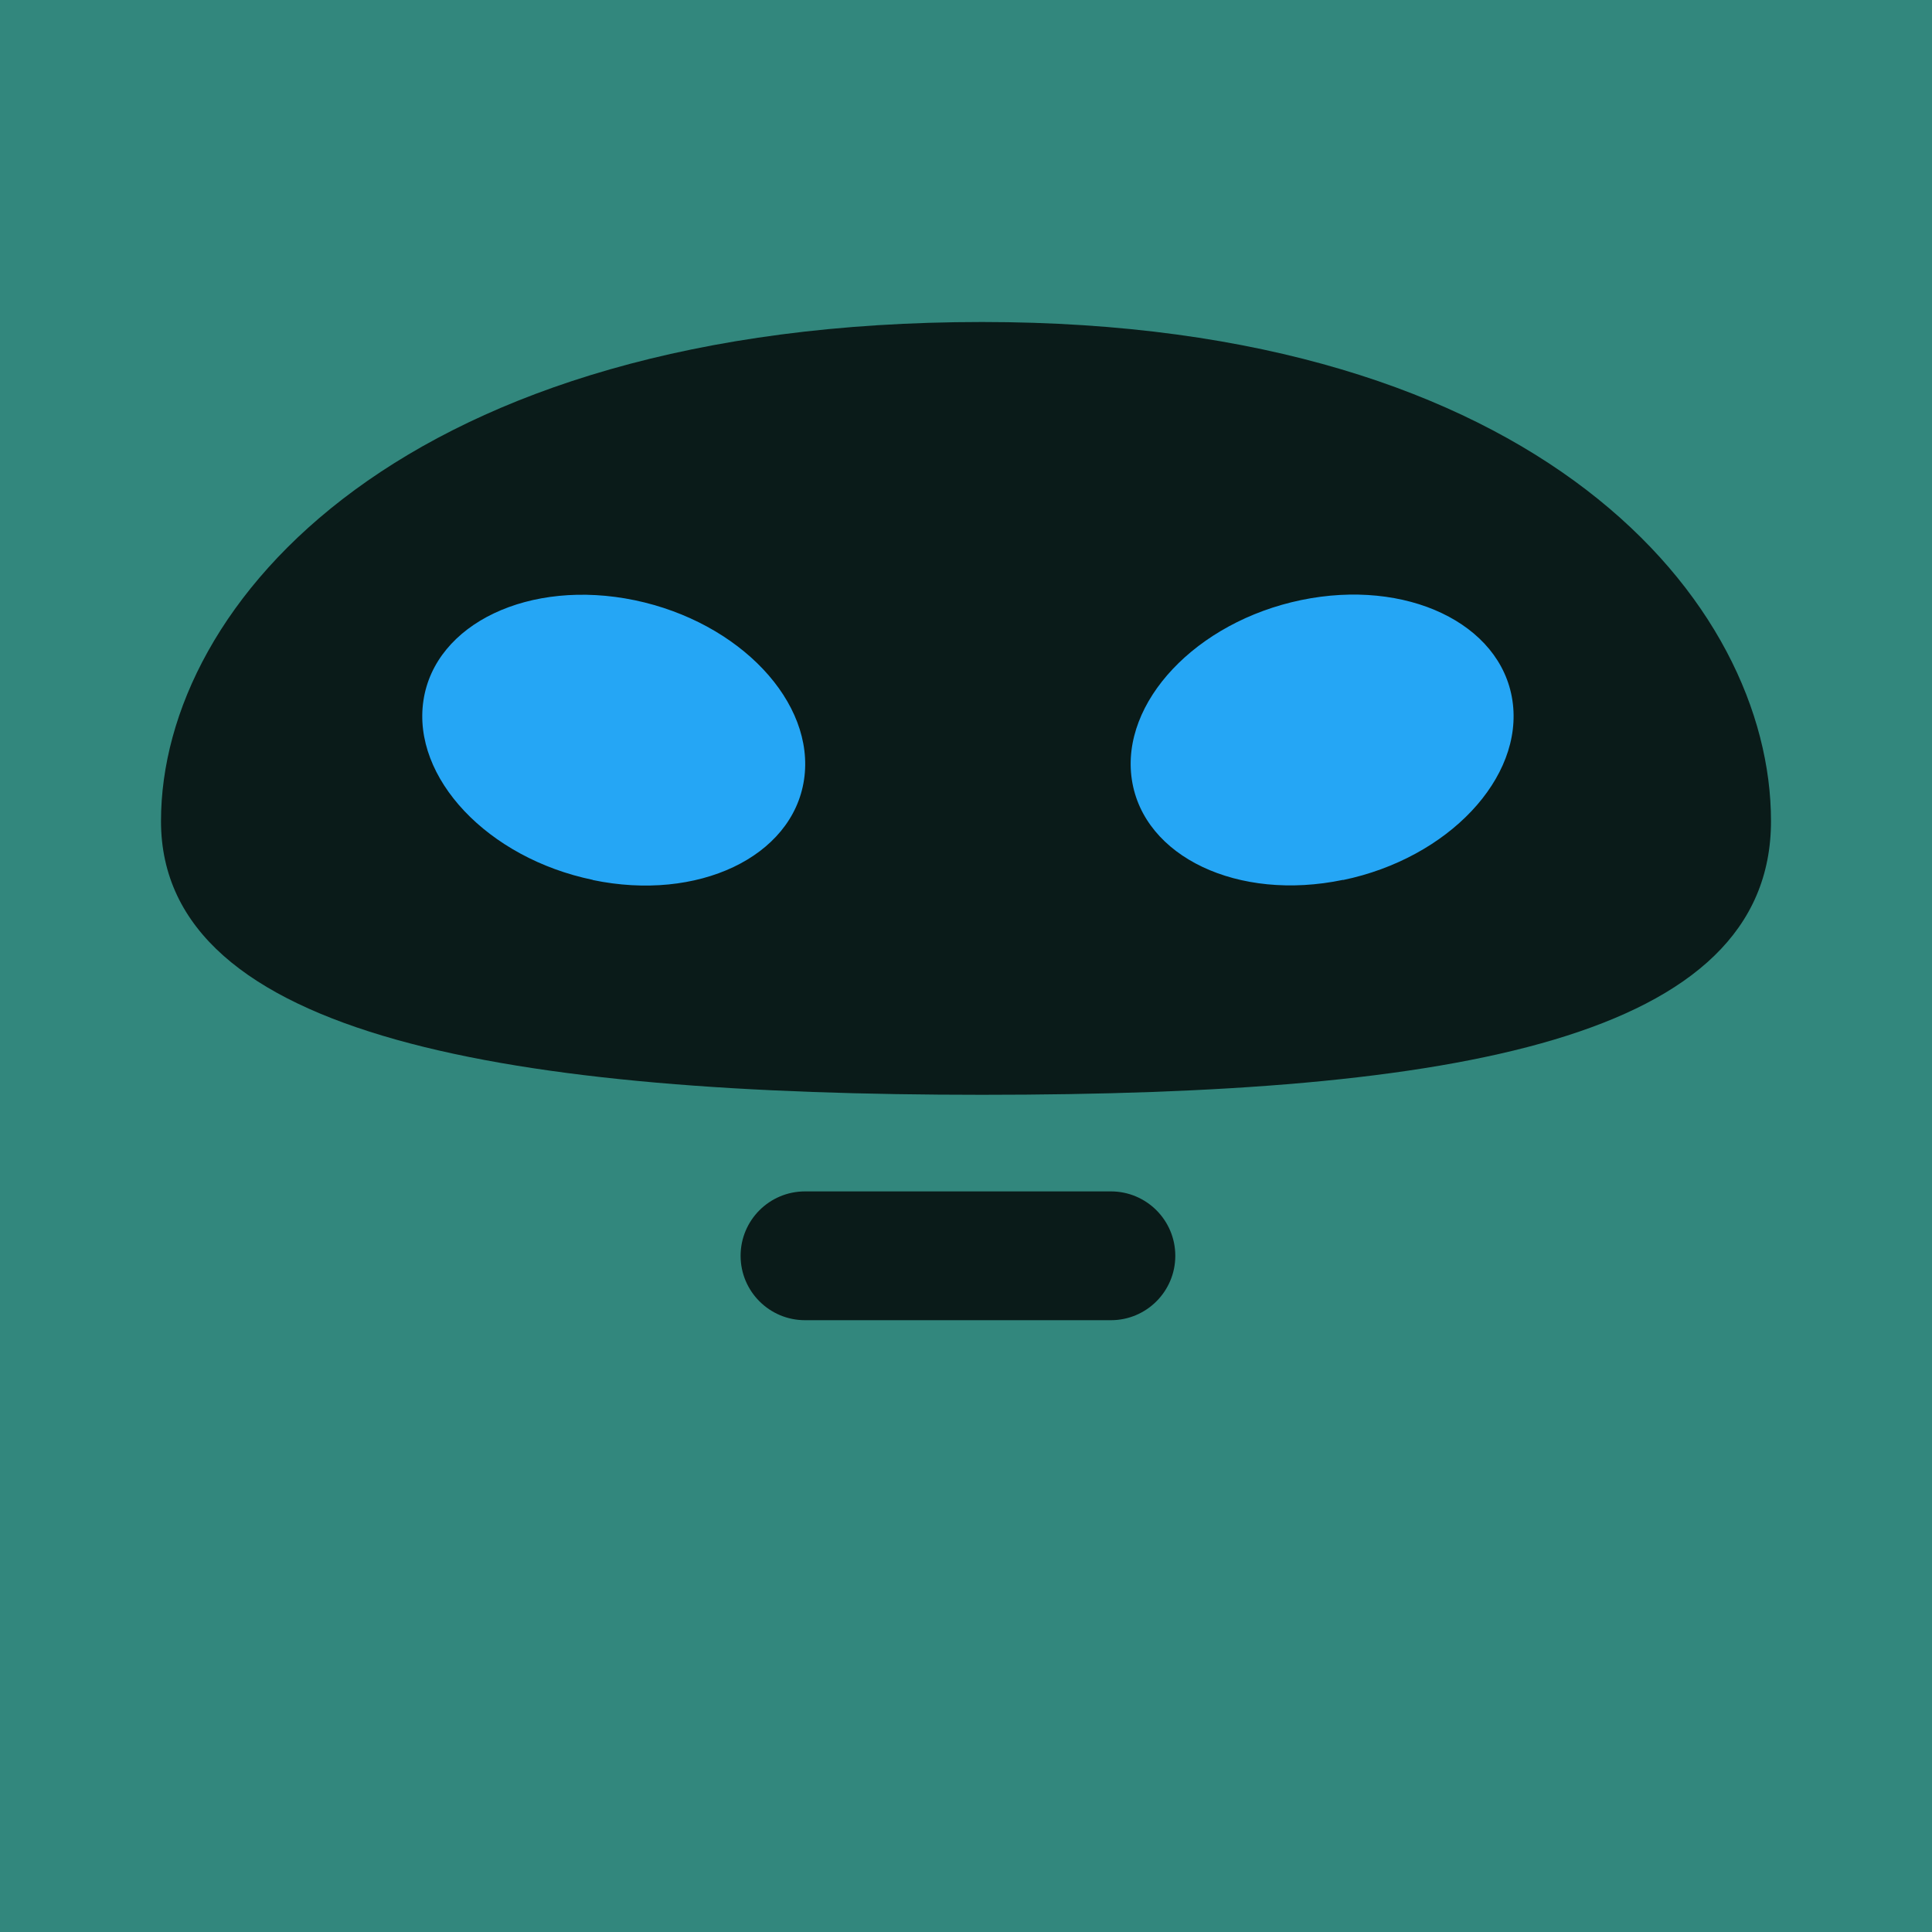
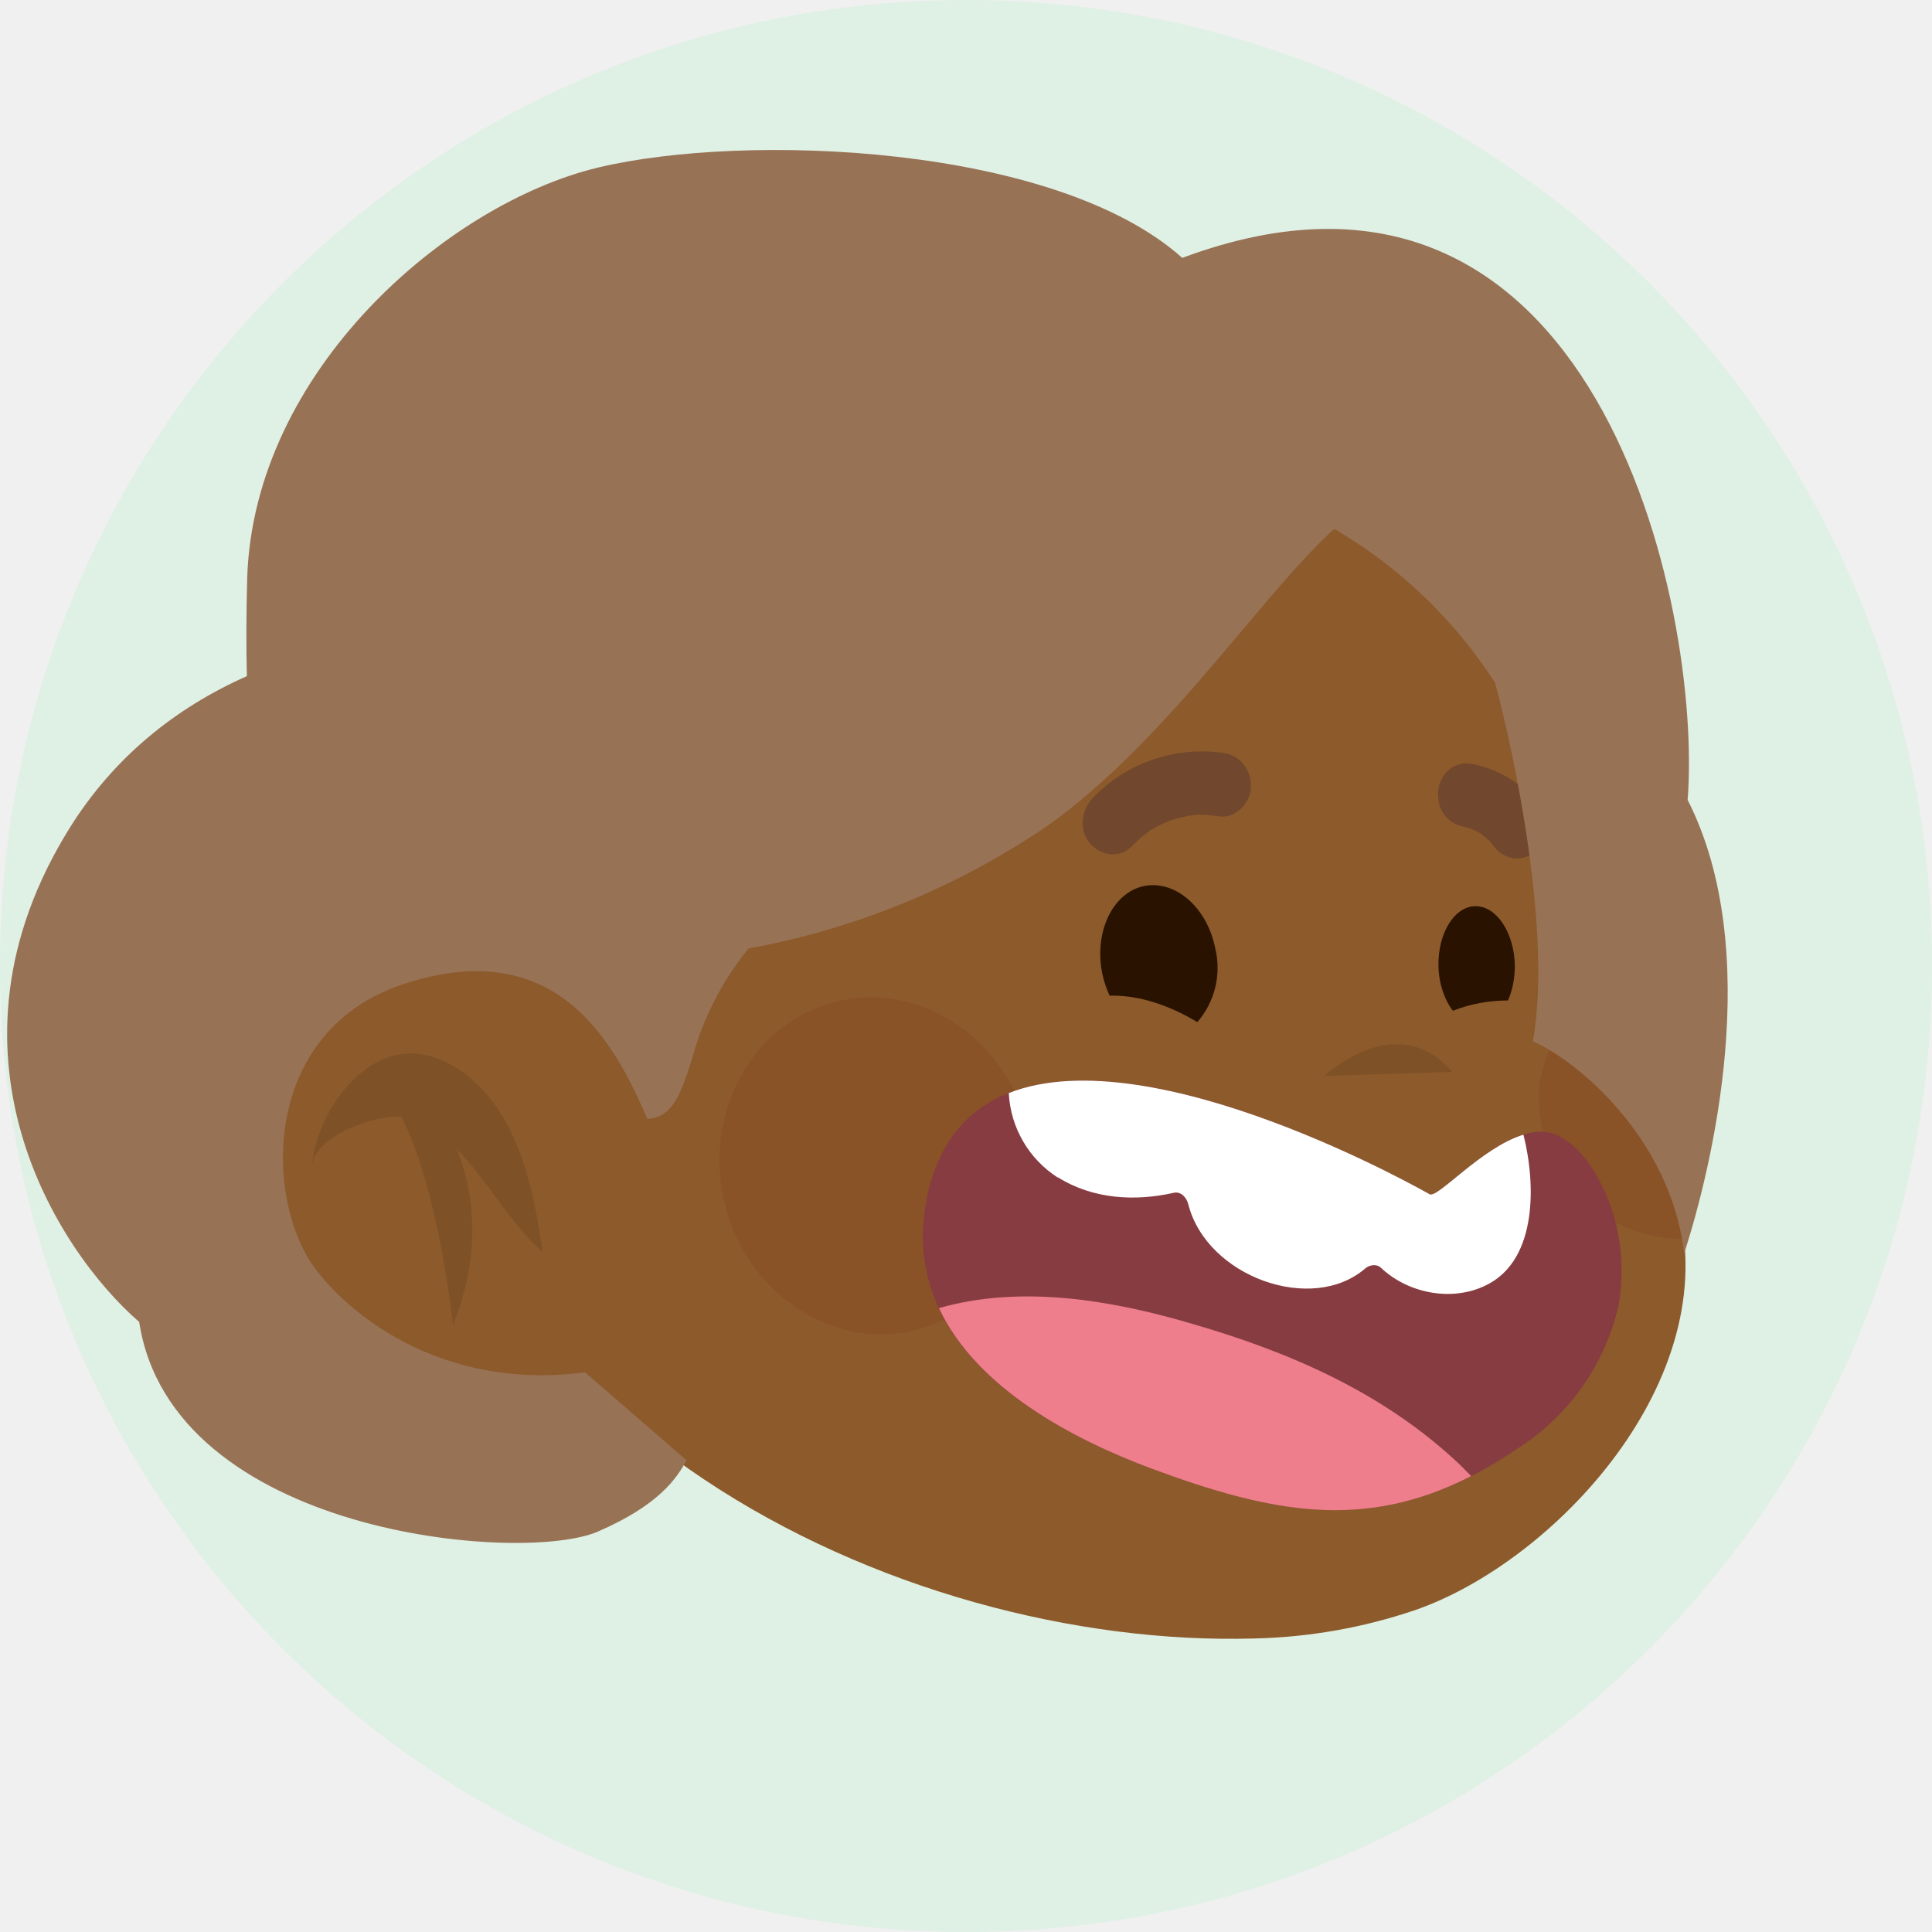
- <svg xmlns="http://www.w3.org/2000/svg" viewBox="0 0 120 120" fill="none" shape-rendering="auto" width="128" height="128">
+ <svg xmlns="http://www.w3.org/2000/svg" viewBox="0 0 480 480" fill="none" shape-rendering="auto" width="128" height="128">
  <mask id="viewboxMask">
-     <rect width="120" height="120" rx="0" ry="0" x="0" y="0" fill="#fff" />
+     <rect width="480" height="480" rx="240" ry="240" x="0" y="0" fill="#fff" />
  </mask>
  <g mask="url(#viewboxMask)">
-     <rect fill="#32877d" width="120" height="120" x="0" y="0" />
-     <g transform="translate(22 68)">
-       <rect x="24" y="6" width="27" height="8" rx="4" fill="#000" fill-opacity=".8" />
+     <rect fill="#dff0e5" width="480" height="480" x="0" y="0" />
+     <g transform="matrix(.85775 0 0 .85427 52 47)">
+       <path d="M264 38.6s131.4 20.6 121.4 208.1c0 .7 15.2 10.9 16.4 12a77.1 77.1 0 0 1 23.4 36.3c13.9 51.3-35.7 104.2-75.8 118.2a155 155 0 0 1-46.7 8.3c-103.1 3-239.7-62.7-246.7-191a202.7 202.7 0 0 1 15.1-83.9c0 .1 57.4-142.5 192.9-108Z" fill="#8c5a2b" />
+       <path d="M388.7 248.7a57 57 0 0 0-3.2 10.5 40 40 0 0 0 8.5 30.4 42.3 42.3 0 0 0 33 15.7c-3.2-31.7-29-50.7-38.3-56.6ZM203.5 332c24.4-5.2 39.6-31 33.9-57.5-5.7-26.5-30.2-43.7-54.6-38.5-24.4 5.3-39.5 31-33.8 57.6 5.7 26.5 30.1 43.7 54.5 38.5Z" fill="#DC2400" style="mix-blend-mode:multiply" opacity=".1" />
+       <path opacity=".1" d="M323 257.9s20.9-19.9 37-1.2Z" fill="#000" />
+       <path d="M128.7 356.9C59.3 391.7-3.7 304.4 16.5 255.3c12.9-31.4 50.4-33.8 72.1-5.2a185 185 0 0 1 29.1 59.1" fill="#8c5a2b" />
+       <path opacity=".1" d="M71.5 279c9 9 16.1 22.5 25 30-1.7-12.5-4.3-26-10.4-37.3-6.2-11.6-17.5-21-29-20.3-14.2 1-25.9 17.6-27.4 32.6 1-9 19-15 25.9-14.2 10.8 20.4 15 60.6 15 60.6 9-22.7 5.4-40.7 1-51.5Z" fill="#000" />
    </g>
-     <g transform="translate(8 20)">
-       <g fill-rule="evenodd" clip-rule="evenodd">
-         <path d="M53 0c34.75 0 49 17.47 49 31 0 13.53-19.59 17-49 17-29.05 0-51-3.47-51-17S17.11 0 53 0Z" fill="#000" fill-opacity=".8" />
-         <path d="M28.82 34.65c-6.53-1.35-11.24-6.34-10.52-11.14.72-4.79 6.6-7.58 13.12-6.23 6.53 1.36 11.24 6.35 10.52 11.15-.72 4.8-6.6 7.59-13.12 6.23ZM75.42 34.65c-6.52 1.36-12.4-1.43-13.12-6.23-.72-4.8 4-9.8 10.52-11.15 6.52-1.35 12.4 1.44 13.12 6.24.72 4.81-4 9.8-10.52 11.15Z" fill="#25A6F5" />
-       </g>
+     <g transform="matrix(.85472 0 0 .855 19 -17)">
+       <path d="M393.3 367c3 1.7 24.1-24.8 38.2-16.7 4.7 2.7 8.3 7.3 11 12.3 6 11 8 24.4 5.7 36.8a67 67 0 0 1-29 41.2c-37.4 25.5-67 20.7-106.8 6-31.4-11.7-74-35.6-65.2-78.7 15.6-76 146.1-1 146.1-1Z" fill="#873C41" />
+       <path d="M285.3 362c10.2 6.4 22.5 7 33.6 4.5 2.1-.5 3.8 1.3 4.3 3.4 5.4 21 36 32 51.5 18.5 1.2-1 3.3-1.3 4.5-.1 8.3 7.8 21.6 10 31.4 4.6 13.8-7.5 13.7-28.6 10-43.3-12.2 3.7-25 18.7-27.3 17.3 0 0-80.1-46-122.3-29.4a31 31 0 0 0 14.3 24.6Z" fill="#fff" />
+       <path d="M400.3 443.8c-22-20.1-48.9-31.4-76.2-39.3-23.4-6.9-49.7-11.3-73.4-4.5 11 23.5 39.2 38.2 61.7 46.6 34.8 12.9 61.8 18.2 93 2.2-1.7-1.7-3.3-3.4-5.1-5Z" fill="#EE7E8B" />
    </g>
+     <g transform="matrix(.85472 0 0 .855 19 -17)">
+       <path d="M300.3 309.2c8.9-.2 17.7 3 25.5 7.7a24 24 0 0 0 5.2-21.5c-2.4-12-11.8-20-20.9-18-9 2-14.4 13.5-11.9 25.5.5 2.3 1.2 4.3 2.1 6.3ZM416.1 310.6c1.3-2.9 2-6.4 2-10.2-.2-9.5-5.3-17.2-11.4-17.2-6.1 0-11 7.8-10.8 17.4.1 5.2 1.8 9.9 4.2 13 5-2 10.5-3 16-3Z" fill="#2A1200" />
+       <path d="M333.5 238.7a43.9 43.9 0 0 0-38.2 13.2c-3.2 3.4-4 9.3-.7 13 3 3.6 8.6 4.6 12 1l3.2-3c.4-.3 1.3-.8 1.6-1.2l.5-.4a37.7 37.7 0 0 1 6-3c.5 0 1.2-.4 1.7-.5a35.6 35.6 0 0 1 6.3-1.2h2l4.3.5c4.4.7 9-3.6 9.2-8.4.1-5.3-3.2-9.3-8-10ZM425.4 254.4a31.4 31.4 0 0 0-20.2-12.6c-2.1-.4-4.6.4-6.3 1.8a9.5 9.5 0 0 0-3.1 6.2c-.1 2.4.3 5 1.8 6.8a9 9 0 0 0 5.7 3.5l1.2.3c1 .4 2.1.8 3.2 1.4 1.2.8 2.3 1.7 3.3 2.7l1 1.3a8.8 8.8 0 0 0 5.8 3.5c2 .2 4.6-.4 6.2-2 1.7-1.5 3-3.6 3.2-6 .1-2.5-.4-5-1.8-7Z" fill="#71472D" />
+     </g>
+     <g transform="matrix(.85472 0 0 .85667 18 -15)">
+       <path d="M366.8 170.9c-8 7.2-16.8 17.6-26.5 29.1-16.3 19.3-35.3 41.8-57.3 57.3a227.2 227.2 0 0 1-86.5 35.3 86.4 86.4 0 0 0-16.4 32c-3.2 9.9-5.5 17-13 17.4-9-20.6-25.4-54.2-71.1-39-38.5 12.8-40.4 56.3-28 78.5 7 12.4 35.3 40 81 34l29.5 25.5c-2.9 5.4-8.2 13.1-25.8 20.7-21.9 9.5-123.8 1-133.3-60.8-23.8-20.6-61.1-78.2-20-143.6 12.6-20 30.3-34.4 51.3-43.7-.2-8.2-.2-17.7.1-28.6 2-60 58.1-108.4 102-118.9 42.7-10.2 132.8-6.8 169.8 26.2C443 47.5 473.8 193.9 469.5 249.5c22.4 44 7 106.7-1 131.5-4-33.6-31.3-56-44-61.5 5.6-30.4-5-82-11-104a139 139 0 0 0-46.7-44.6Z" fill="#987255" />
+     </g>
+     <g transform="matrix(.85472 0 0 .85667 14 -12)" />
  </g>
</svg>
